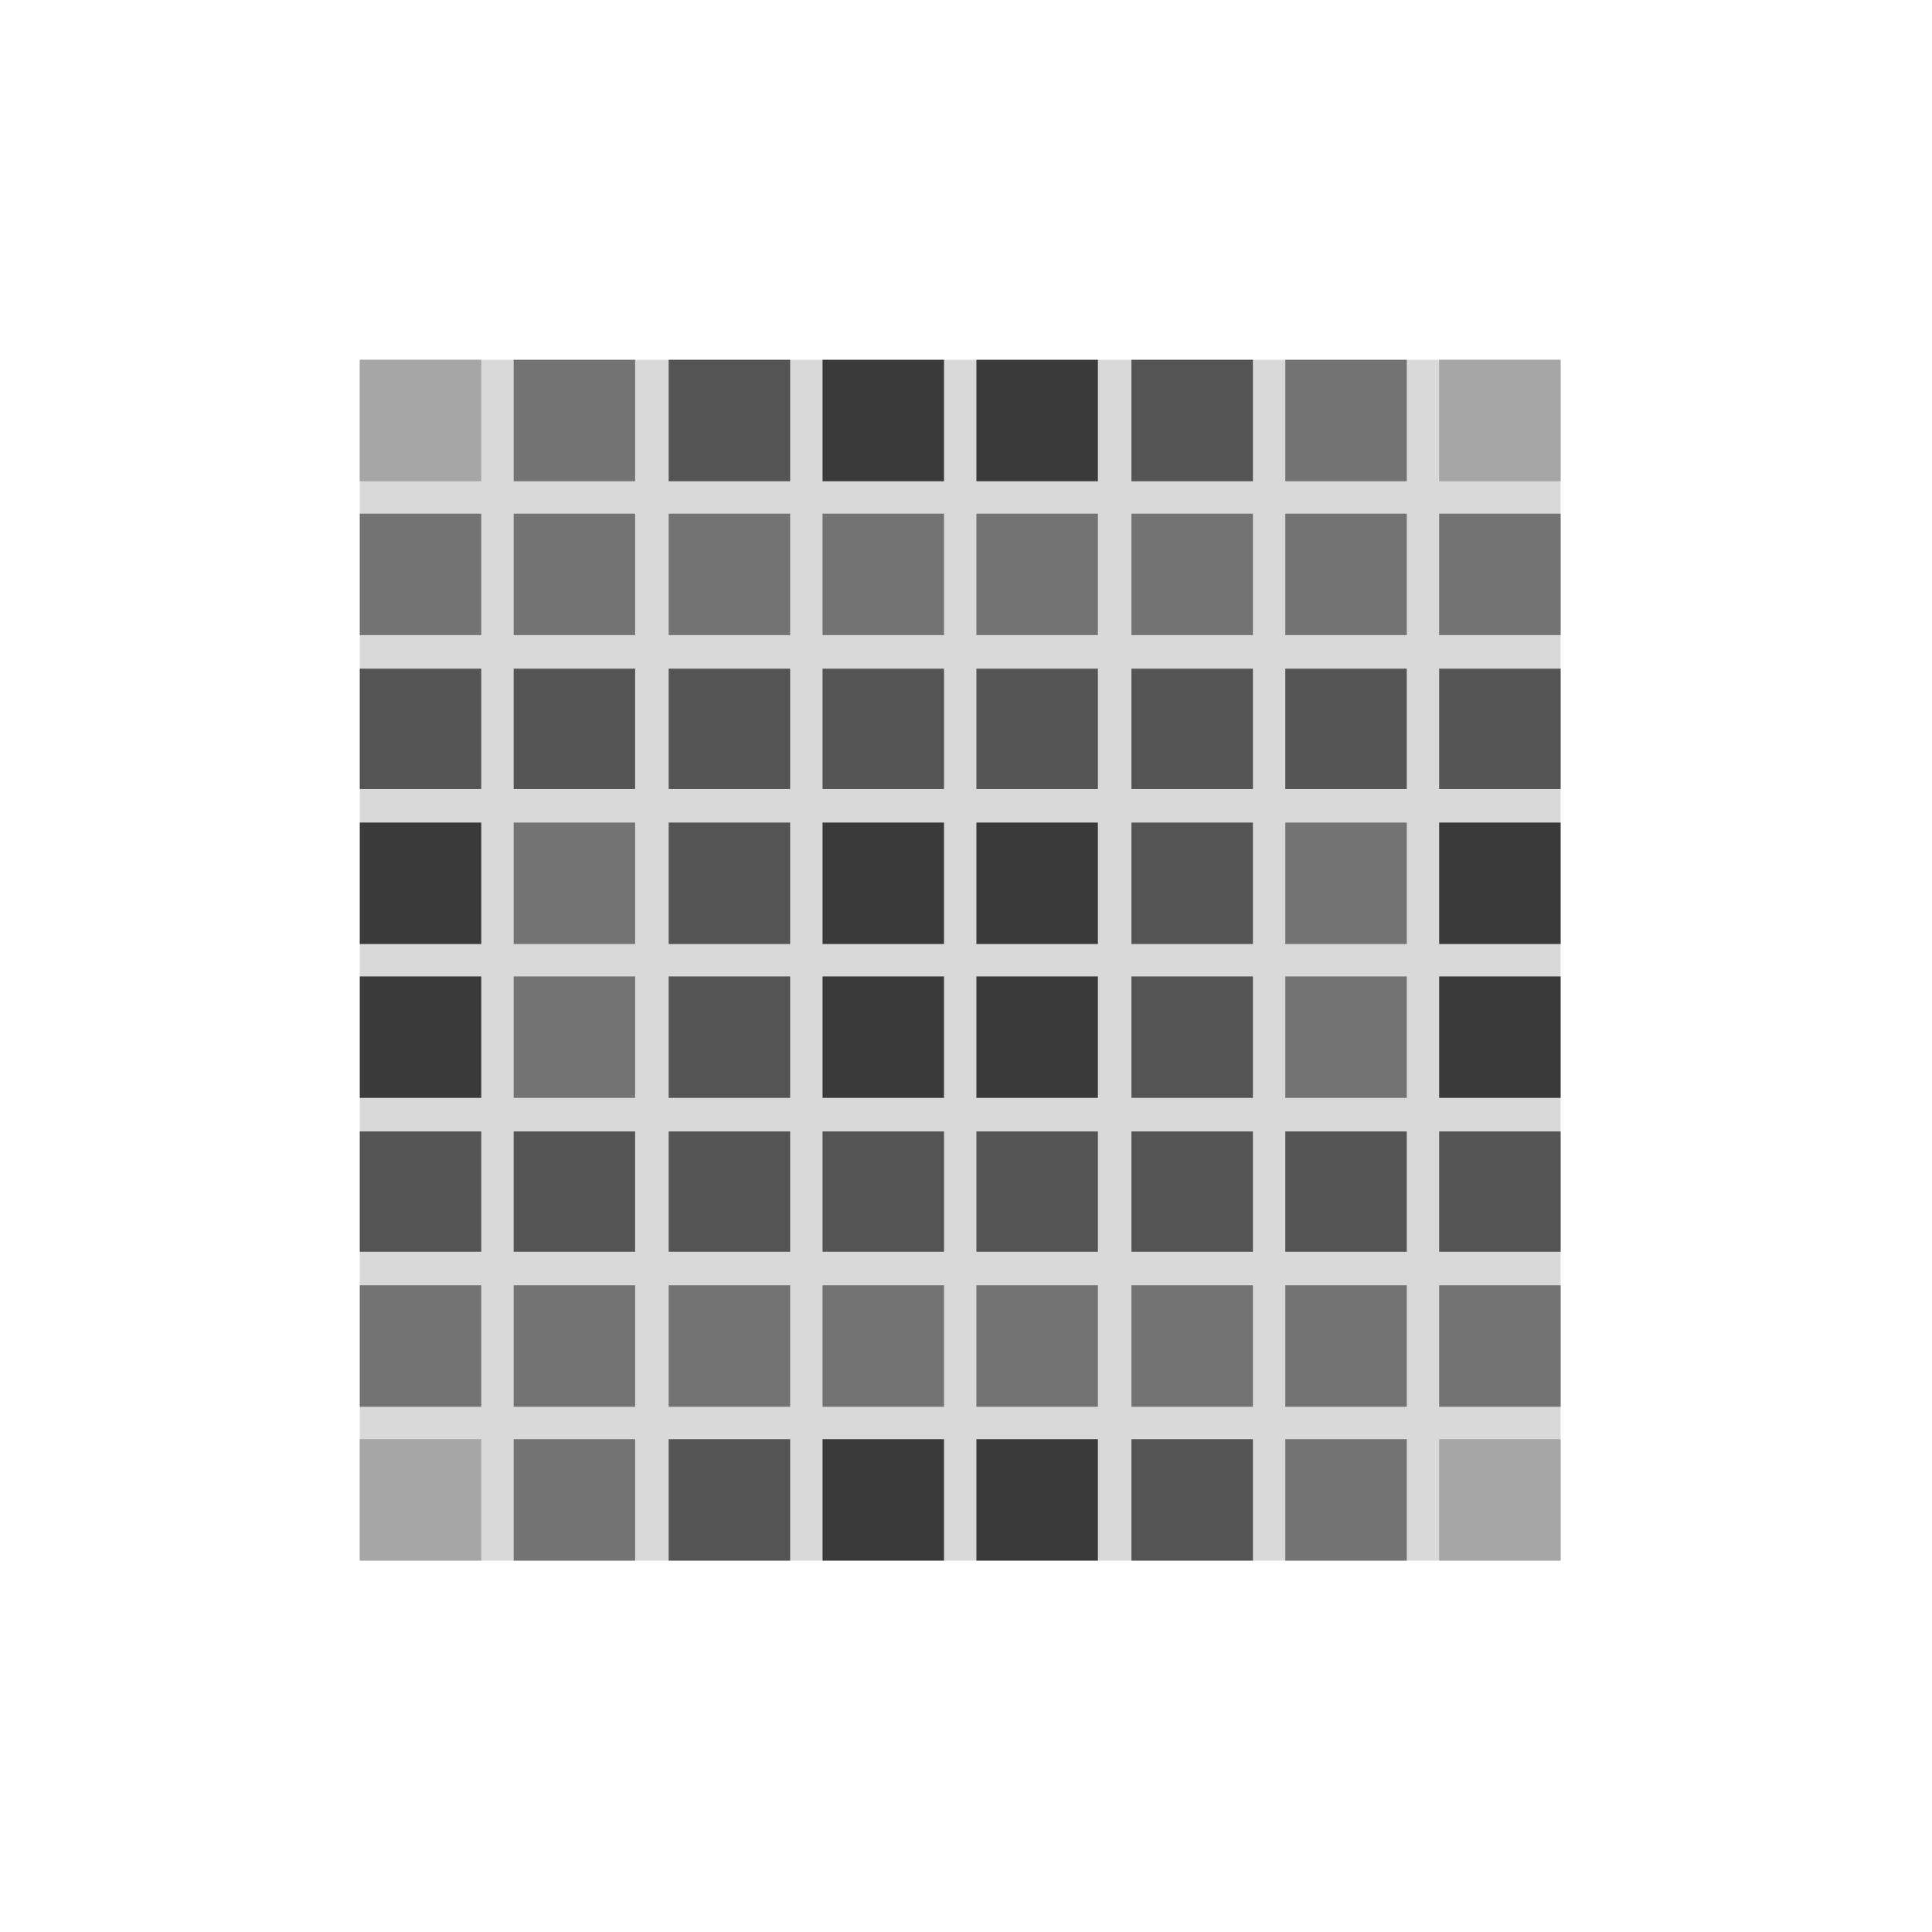
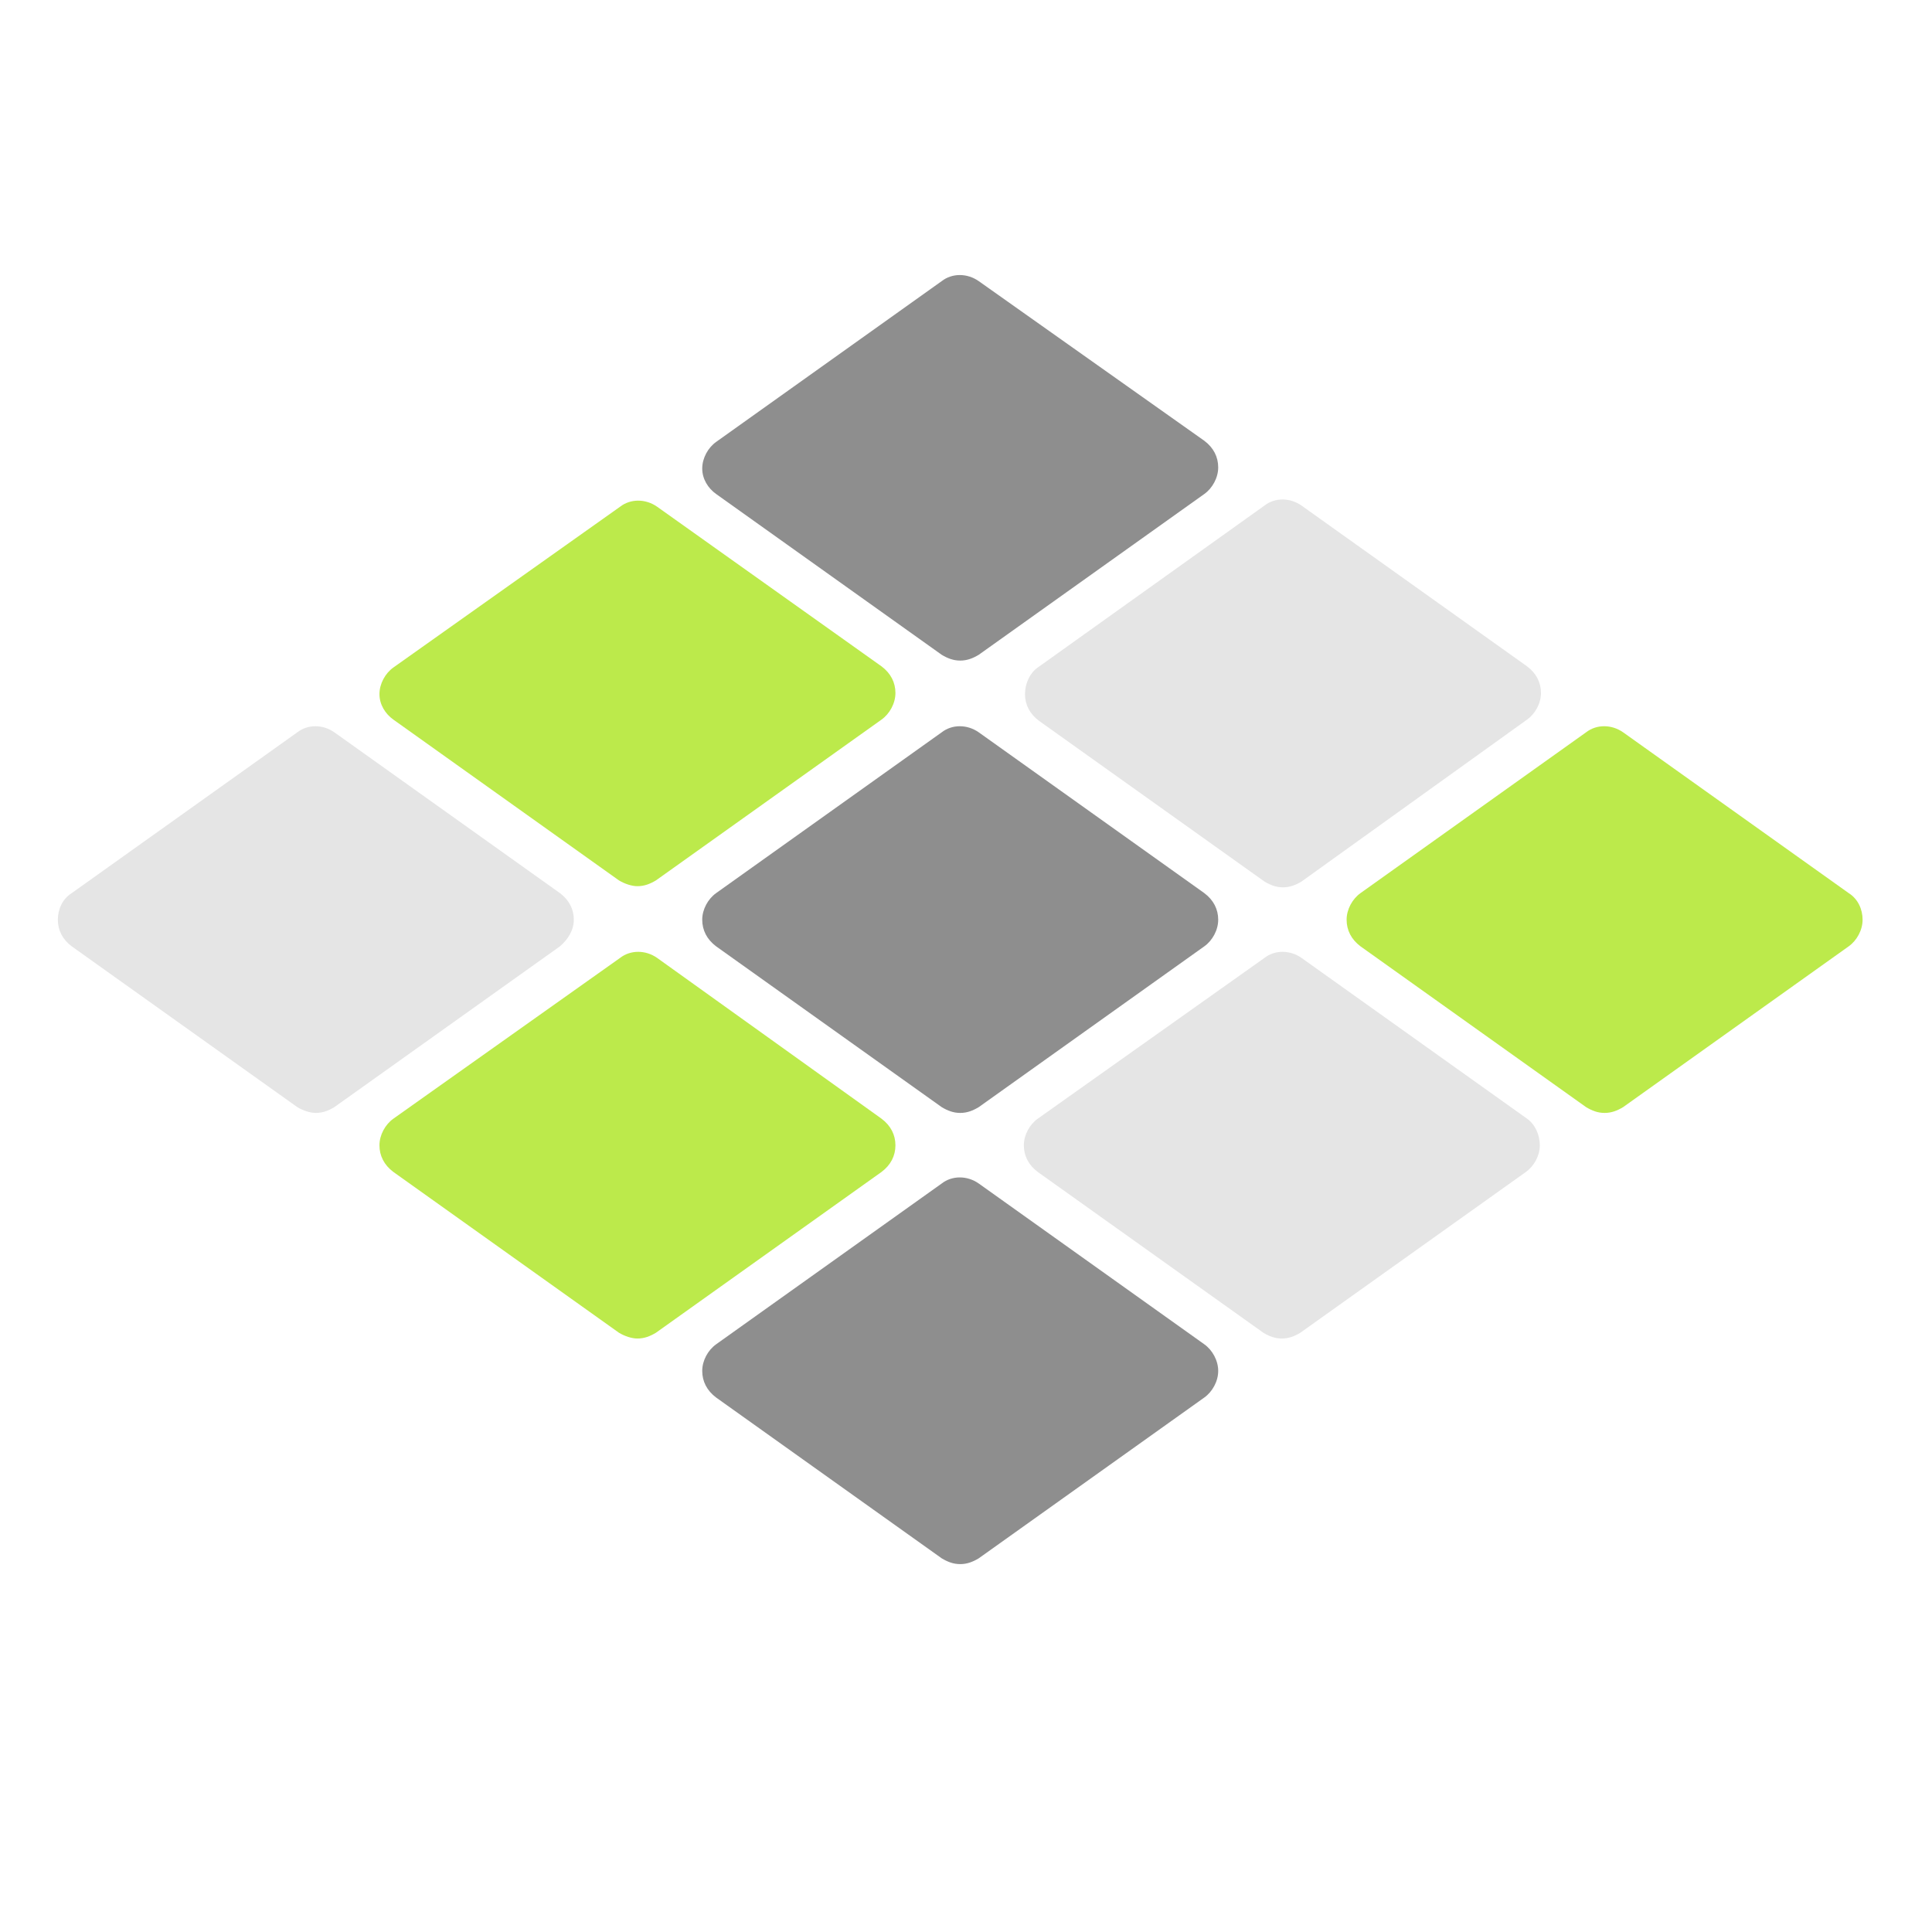
<svg xmlns="http://www.w3.org/2000/svg" version="1.1" id="Layer_1" x="0px" y="0px" viewBox="0 0 167 167" style="enable-background:new 0 0 167 167;" xml:space="preserve">
  <style type="text/css">
- 	.st0{fill:#D9D9D9;}
- 	.st1{fill:#A6A6A6;}
- 	.st2{fill:#737373;}
- 	.st3{fill:#545454;}
- 	.st4{fill:#3B3A3A;}
+ 	.st0{fill:#8E8E8E;}
+ 	.st1{fill:#E5E5E5;}
+ 	.st2{fill:#BCEA4B;}
</style>
  <g>
    <g>
-       <path class="st0" d="M134.9,134.9H31.1V31.1h103.8V134.9" />
+       <path class="st0" d="M61.9,42.7l19.5,13.9c0.5,0.3,1,0.5,1.6,0.5s1.1-0.2,1.6-0.5l19.5-13.9c0.7-0.5,1.2-1.4,1.2-2.3    s-0.4-1.7-1.2-2.3L84.6,24.3c-1-0.7-2.3-0.7-3.2,0L61.9,38.2c-0.7,0.5-1.2,1.4-1.2,2.3S61.2,42.2,61.9,42.7" />
+     </g>
+   </g>
+   <path class="st1" d="M88.6,60c0,0.9,0.4,1.7,1.2,2.3l19.5,13.9c0.5,0.3,1,0.5,1.6,0.5s1.1-0.2,1.6-0.5l19.5-14  c0.7-0.5,1.2-1.4,1.2-2.3s-0.4-1.7-1.2-2.3l-19.5-13.9c-1-0.7-2.3-0.7-3.2,0l-19.6,14C89,58.2,88.6,59.1,88.6,60" />
+   <path class="st2" d="M34,62.2l19.5,13.9c0.5,0.3,1.1,0.5,1.6,0.5c0.6,0,1.1-0.2,1.6-0.5l19.5-13.9c0.7-0.5,1.2-1.4,1.2-2.3  s-0.4-1.7-1.2-2.3L56.8,43.8c-1-0.7-2.3-0.7-3.2,0L34,57.7c-0.7,0.5-1.2,1.4-1.2,2.3S33.3,61.7,34,62.2" />
+   <path class="st0" d="M84.6,63.3c-1-0.7-2.3-0.7-3.2,0L61.9,77.2c-0.7,0.5-1.2,1.4-1.2,2.3s0.4,1.7,1.2,2.3l19.5,13.9  c0.5,0.3,1,0.5,1.6,0.5s1.1-0.2,1.6-0.5l19.5-13.9c0.7-0.5,1.2-1.4,1.2-2.3s-0.4-1.7-1.2-2.3L84.6,63.3" />
+   <g>
+     <g>
+       <path class="st0" d="M104.1,116.2l-19.5-13.9c-1-0.7-2.3-0.7-3.2,0l-19.5,13.9c-0.7,0.5-1.2,1.4-1.2,2.3s0.4,1.7,1.2,2.3    l19.5,13.9c0.5,0.3,1,0.5,1.6,0.5s1.1-0.2,1.6-0.5l19.5-13.9c0.7-0.5,1.2-1.4,1.2-2.3C105.3,117.6,104.8,116.7,104.1,116.2" />
    </g>
  </g>
  <g>
    <g>
-       <path class="st1" d="M41.6,41.6H31.1V31.1h10.5V41.6" />
+       <path class="st2" d="M159.8,77.2l-19.5-13.9c-1-0.7-2.3-0.7-3.2,0l-19.5,13.9c-0.7,0.5-1.2,1.4-1.2,2.3s0.4,1.7,1.2,2.3l19.5,13.9    c0.5,0.3,1,0.5,1.6,0.5s1.1-0.2,1.6-0.5l19.5-13.9c0.7-0.5,1.2-1.4,1.2-2.3S160.6,77.7,159.8,77.2" />
    </g>
  </g>
+   <path class="st1" d="M132,96.7l-19.5-13.9c-1-0.7-2.3-0.7-3.2,0L89.7,96.7c-0.7,0.5-1.2,1.4-1.2,2.3s0.4,1.7,1.2,2.3l19.5,13.9  c0.5,0.3,1,0.5,1.6,0.5s1.1-0.2,1.6-0.5l19.5-13.9c0.7-0.5,1.2-1.4,1.2-2.3S132.7,97.2,132,96.7" />
  <g>
    <g>
-       <path class="st2" d="M54.9,41.6H44.4V31.1h10.5V41.6" />
+       <path class="st1" d="M49.6,79.5c0-0.9-0.4-1.7-1.2-2.3L28.9,63.3c-1-0.7-2.3-0.7-3.2,0L6.2,77.2C5.4,77.7,5,78.6,5,79.5    s0.4,1.7,1.2,2.3l19.5,13.9c0.5,0.3,1.1,0.5,1.6,0.5c0.6,0,1.1-0.2,1.6-0.5l19.5-13.9C49.1,81.2,49.6,80.4,49.6,79.5" />
    </g>
  </g>
-   <g>
-     <g>
-       <path class="st3" d="M68.2,41.6H57.8V31.1h10.5V41.6" />
-     </g>
-   </g>
-   <g>
-     <g>
-       <path class="st4" d="M81.6,41.6H71.1V31.1h10.5V41.6" />
-     </g>
-   </g>
-   <g>
-     <g>
-       <path class="st4" d="M94.9,41.6H84.4V31.1h10.5V41.6" />
-     </g>
-   </g>
-   <g>
-     <g>
-       <path class="st3" d="M108.2,41.6H97.8V31.1h10.5V41.6" />
-     </g>
-   </g>
-   <g>
-     <g>
-       <path class="st2" d="M121.6,41.6h-10.5V31.1h10.5V41.6" />
-     </g>
-   </g>
-   <g>
-     <g>
-       <path class="st1" d="M134.9,41.6h-10.5V31.1h10.5V41.6" />
-     </g>
-   </g>
-   <g>
-     <g>
-       <path class="st2" d="M41.6,54.9H31.1V44.4h10.5V54.9" />
-     </g>
-   </g>
-   <path class="st2" d="M54.9,54.9H44.4V44.4h10.5V54.9" />
-   <path class="st2" d="M68.2,54.9H57.8V44.4h10.5V54.9" />
-   <path class="st2" d="M81.6,54.9H71.1V44.4h10.5V54.9" />
-   <path class="st2" d="M94.9,54.9H84.4V44.4h10.5V54.9" />
-   <path class="st2" d="M108.2,54.9H97.8V44.4h10.5V54.9" />
-   <path class="st2" d="M121.6,54.9h-10.5V44.4h10.5V54.9" />
-   <g>
-     <g>
-       <path class="st2" d="M134.9,54.9h-10.5V44.4h10.5V54.9" />
-     </g>
-   </g>
-   <g>
-     <g>
-       <path class="st3" d="M41.6,68.2H31.1V57.8h10.5V68.2" />
-     </g>
-   </g>
-   <path class="st3" d="M54.9,68.2H44.4V57.8h10.5V68.2" />
-   <path class="st3" d="M68.2,68.2H57.8V57.8h10.5V68.2" />
-   <path class="st3" d="M81.6,68.2H71.1V57.8h10.5V68.2" />
-   <path class="st3" d="M94.9,68.2H84.4V57.8h10.5V68.2" />
-   <path class="st3" d="M108.2,68.2H97.8V57.8h10.5V68.2" />
-   <path class="st3" d="M121.6,68.2h-10.5V57.8h10.5V68.2" />
-   <g>
-     <g>
-       <path class="st3" d="M134.9,68.2h-10.5V57.8h10.5V68.2" />
-     </g>
-   </g>
-   <g>
-     <g>
-       <path class="st4" d="M41.6,81.6H31.1V71.1h10.5V81.6" />
-     </g>
-   </g>
-   <path class="st2" d="M54.9,81.6H44.4V71.1h10.5V81.6" />
-   <path class="st3" d="M68.2,81.6H57.8V71.1h10.5V81.6" />
-   <path class="st4" d="M81.6,81.6H71.1V71.1h10.5V81.6" />
-   <path class="st4" d="M94.9,81.6H84.4V71.1h10.5V81.6" />
-   <path class="st3" d="M108.2,81.6H97.8V71.1h10.5V81.6" />
-   <path class="st2" d="M121.6,81.6h-10.5V71.1h10.5V81.6" />
-   <g>
-     <g>
-       <path class="st4" d="M134.9,81.6h-10.5V71.1h10.5V81.6" />
-     </g>
-   </g>
-   <g>
-     <g>
-       <path class="st4" d="M41.6,94.9H31.1V84.4h10.5V94.9" />
-     </g>
-   </g>
-   <path class="st2" d="M54.9,94.9H44.4V84.4h10.5V94.9" />
-   <path class="st3" d="M68.2,94.9H57.8V84.4h10.5V94.9" />
-   <path class="st4" d="M81.6,94.9H71.1V84.4h10.5V94.9" />
-   <path class="st4" d="M94.9,94.9H84.4V84.4h10.5V94.9" />
-   <path class="st3" d="M108.2,94.9H97.8V84.4h10.5V94.9" />
-   <path class="st2" d="M121.6,94.9h-10.5V84.4h10.5V94.9" />
-   <g>
-     <g>
-       <path class="st4" d="M134.9,94.9h-10.5V84.4h10.5V94.9" />
-     </g>
-   </g>
-   <g>
-     <g>
-       <path class="st3" d="M41.6,108.2H31.1V97.8h10.5V108.2" />
-     </g>
-   </g>
-   <path class="st3" d="M54.9,108.2H44.4V97.8h10.5V108.2" />
-   <path class="st3" d="M68.2,108.2H57.8V97.8h10.5V108.2" />
-   <path class="st3" d="M81.6,108.2H71.1V97.8h10.5V108.2" />
-   <path class="st3" d="M94.9,108.2H84.4V97.8h10.5V108.2" />
-   <path class="st3" d="M108.2,108.2H97.8V97.8h10.5V108.2" />
-   <path class="st3" d="M121.6,108.2h-10.5V97.8h10.5V108.2" />
-   <g>
-     <g>
-       <path class="st3" d="M134.9,108.2h-10.5V97.8h10.5V108.2" />
-     </g>
-   </g>
-   <g>
-     <g>
-       <path class="st2" d="M41.6,121.6H31.1v-10.5h10.5V121.6" />
-     </g>
-   </g>
-   <path class="st2" d="M54.9,121.6H44.4v-10.5h10.5V121.6" />
-   <path class="st2" d="M68.2,121.6H57.8v-10.5h10.5V121.6" />
-   <path class="st2" d="M81.6,121.6H71.1v-10.5h10.5V121.6" />
-   <path class="st2" d="M94.9,121.6H84.4v-10.5h10.5V121.6" />
-   <path class="st2" d="M108.2,121.6H97.8v-10.5h10.5V121.6" />
-   <path class="st2" d="M121.6,121.6h-10.5v-10.5h10.5V121.6" />
-   <g>
-     <g>
-       <path class="st2" d="M134.9,121.6h-10.5v-10.5h10.5V121.6" />
-     </g>
-   </g>
-   <g>
-     <g>
-       <path class="st1" d="M41.6,134.9H31.1v-10.5h10.5V134.9" />
-     </g>
-   </g>
-   <g>
-     <g>
-       <path class="st2" d="M54.9,134.9H44.4v-10.5h10.5V134.9" />
-     </g>
-   </g>
-   <g>
-     <g>
-       <path class="st3" d="M68.2,134.9H57.8v-10.5h10.5V134.9" />
-     </g>
-   </g>
-   <g>
-     <g>
-       <path class="st4" d="M81.6,134.9H71.1v-10.5h10.5V134.9" />
-     </g>
-   </g>
-   <g>
-     <g>
-       <path class="st4" d="M94.9,134.9H84.4v-10.5h10.5V134.9" />
-     </g>
-   </g>
-   <g>
-     <g>
-       <path class="st3" d="M108.2,134.9H97.8v-10.5h10.5V134.9" />
-     </g>
-   </g>
-   <g>
-     <g>
-       <path class="st2" d="M121.6,134.9h-10.5v-10.5h10.5V134.9" />
-     </g>
-   </g>
-   <g>
-     <g>
-       <path class="st1" d="M134.9,134.9h-10.5v-10.5h10.5V134.9" />
-     </g>
-   </g>
+   <path class="st2" d="M77.4,99c0-0.9-0.4-1.7-1.2-2.3L56.8,82.8c-1-0.7-2.3-0.7-3.2,0L34,96.7c-0.7,0.5-1.2,1.4-1.2,2.3  s0.4,1.7,1.2,2.3l19.5,13.9c0.5,0.3,1.1,0.5,1.6,0.5c0.6,0,1.1-0.2,1.6-0.5l19.5-13.9C77,100.7,77.4,99.9,77.4,99" />
</svg>
